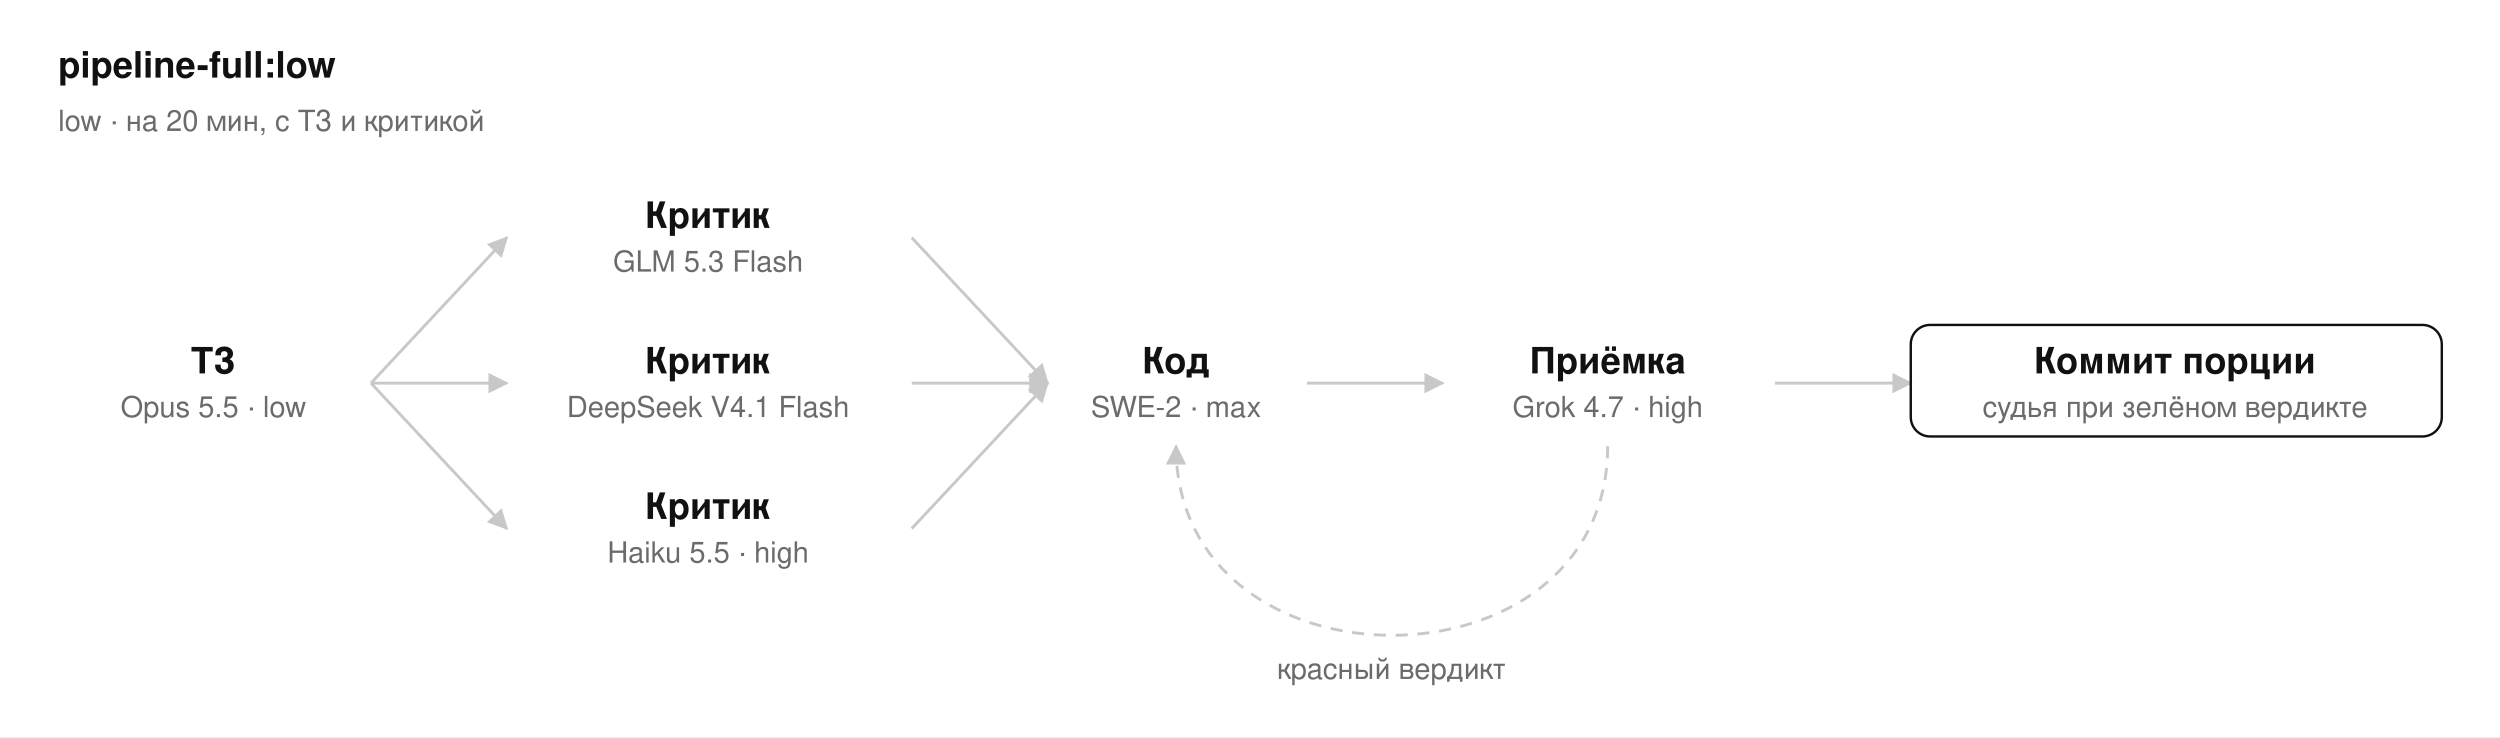
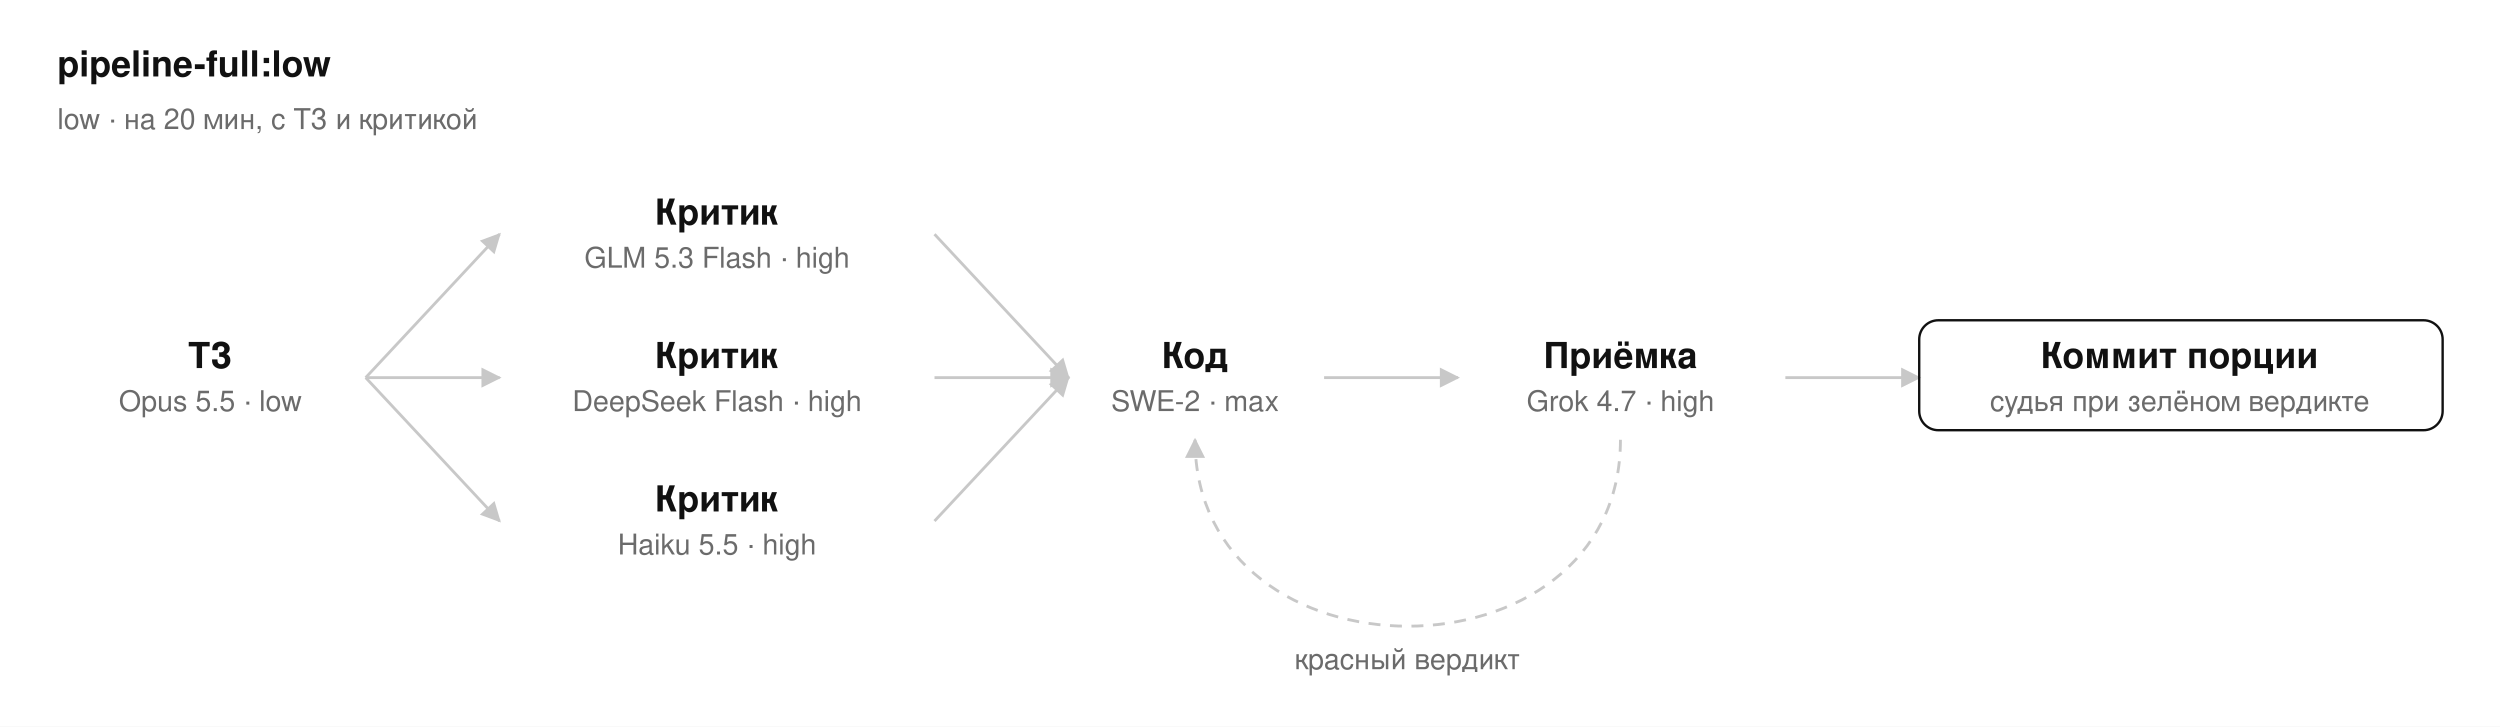
- <svg xmlns="http://www.w3.org/2000/svg" width="1031" height="304" viewBox="0 0 1031 304" font-family="-apple-system, 'Segoe UI', Helvetica, Arial, sans-serif">
+ <svg xmlns="http://www.w3.org/2000/svg" width="1046" height="304" viewBox="0 0 1046 304" font-family="-apple-system, 'Segoe UI', Helvetica, Arial, sans-serif">
  <defs>
    <marker id="arrow" viewBox="0 0 10 10" refX="9" refY="5" markerWidth="7" markerHeight="7" orient="auto-start-reverse">
      <path d="M0 0L10 5L0 10z" fill="#c8c8c8" />
    </marker>
  </defs>
  <rect width="100%" height="100%" fill="#fff" />
  <text x="24" y="32" text-anchor="start" font-size="15" font-weight="700" fill="#111">pipeline-full:low</text>
  <text x="24" y="54" text-anchor="start" font-size="12" fill="#6b6b6b">low · на 20 мин, с ТЗ и критикой</text>
  <line x1="153" y1="158" x2="209" y2="98" stroke="#c8c8c8" stroke-width="1.2" marker-end="url(#arrow)" />
  <line x1="153" y1="158" x2="209" y2="158" stroke="#c8c8c8" stroke-width="1.2" marker-end="url(#arrow)" />
  <line x1="153" y1="158" x2="209" y2="218" stroke="#c8c8c8" stroke-width="1.2" marker-end="url(#arrow)" />
-   <line x1="376" y1="98" x2="432" y2="158" stroke="#c8c8c8" stroke-width="1.2" marker-end="url(#arrow)" />
-   <line x1="376" y1="158" x2="432" y2="158" stroke="#c8c8c8" stroke-width="1.2" marker-end="url(#arrow)" />
-   <line x1="376" y1="218" x2="432" y2="158" stroke="#c8c8c8" stroke-width="1.2" marker-end="url(#arrow)" />
-   <line x1="539" y1="158" x2="595" y2="158" stroke="#c8c8c8" stroke-width="1.2" marker-end="url(#arrow)" />
-   <line x1="732" y1="158" x2="788" y2="158" stroke="#c8c8c8" stroke-width="1.2" marker-end="url(#arrow)" />
+   <line x1="391" y1="98" x2="447" y2="158" stroke="#c8c8c8" stroke-width="1.2" marker-end="url(#arrow)" />
+   <line x1="391" y1="158" x2="447" y2="158" stroke="#c8c8c8" stroke-width="1.2" marker-end="url(#arrow)" />
+   <line x1="391" y1="218" x2="447" y2="158" stroke="#c8c8c8" stroke-width="1.2" marker-end="url(#arrow)" />
+   <line x1="554" y1="158" x2="610" y2="158" stroke="#c8c8c8" stroke-width="1.2" marker-end="url(#arrow)" />
+   <line x1="747" y1="158" x2="803" y2="158" stroke="#c8c8c8" stroke-width="1.2" marker-end="url(#arrow)" />
  <text x="88" y="154" text-anchor="middle" font-size="15" font-weight="700" fill="#111">ТЗ</text>
  <text x="88" y="172" text-anchor="middle" font-size="12" fill="#6b6b6b">Opus 5.5 · low</text>
-   <text x="292" y="94" text-anchor="middle" font-size="15" font-weight="700" fill="#111">Критик</text>
-   <text x="292" y="112" text-anchor="middle" font-size="12" fill="#6b6b6b">GLM 5.3 Flash</text>
-   <text x="292" y="154" text-anchor="middle" font-size="15" font-weight="700" fill="#111">Критик</text>
-   <text x="292" y="172" text-anchor="middle" font-size="12" fill="#6b6b6b">DeepSeek V4.1 Flash</text>
-   <text x="292" y="214" text-anchor="middle" font-size="15" font-weight="700" fill="#111">Критик</text>
-   <text x="292" y="232" text-anchor="middle" font-size="12" fill="#6b6b6b">Haiku 5.5 · high</text>
-   <text x="485" y="154" text-anchor="middle" font-size="15" font-weight="700" fill="#111">Код</text>
-   <text x="485" y="172" text-anchor="middle" font-size="12" fill="#6b6b6b">SWE-2 · max</text>
-   <text x="663" y="154" text-anchor="middle" font-size="15" font-weight="700" fill="#111">Приёмка</text>
-   <text x="663" y="172" text-anchor="middle" font-size="12" fill="#6b6b6b">Grok 4.7 · high</text>
-   <rect x="788" y="134" width="219" height="46" rx="8" fill="none" stroke="#111" stroke-width="1" />
-   <text x="897" y="154" text-anchor="middle" font-size="15" font-weight="700" fill="#111">Коммит порции</text>
-   <text x="897" y="172" text-anchor="middle" font-size="12" fill="#6b6b6b">судья при зелёном вердикте</text>
-   <path d="M663 184 C663 288 485 288 485 184" fill="none" stroke="#c8c8c8" stroke-width="1.2" stroke-dasharray="5 4" marker-end="url(#arrow)" />
-   <text x="574" y="280" text-anchor="middle" font-size="12" fill="#6b6b6b">красный вердикт</text>
+   <text x="300" y="94" text-anchor="middle" font-size="15" font-weight="700" fill="#111">Критик</text>
+   <text x="300" y="112" text-anchor="middle" font-size="12" fill="#6b6b6b">GLM 5.3 Flash · high</text>
+   <text x="300" y="154" text-anchor="middle" font-size="15" font-weight="700" fill="#111">Критик</text>
+   <text x="300" y="172" text-anchor="middle" font-size="12" fill="#6b6b6b">DeepSeek Flash · high</text>
+   <text x="300" y="214" text-anchor="middle" font-size="15" font-weight="700" fill="#111">Критик</text>
+   <text x="300" y="232" text-anchor="middle" font-size="12" fill="#6b6b6b">Haiku 5.5 · high</text>
+   <text x="500" y="154" text-anchor="middle" font-size="15" font-weight="700" fill="#111">Код</text>
+   <text x="500" y="172" text-anchor="middle" font-size="12" fill="#6b6b6b">SWE-2 · max</text>
+   <text x="678" y="154" text-anchor="middle" font-size="15" font-weight="700" fill="#111">Приёмка</text>
+   <text x="678" y="172" text-anchor="middle" font-size="12" fill="#6b6b6b">Grok 4.7 · high</text>
+   <rect x="803" y="134" width="219" height="46" rx="8" fill="none" stroke="#111" stroke-width="1" />
+   <text x="912" y="154" text-anchor="middle" font-size="15" font-weight="700" fill="#111">Коммит порции</text>
+   <text x="912" y="172" text-anchor="middle" font-size="12" fill="#6b6b6b">судья при зелёном вердикте</text>
+   <path d="M678 184 C678 288 500 288 500 184" fill="none" stroke="#c8c8c8" stroke-width="1.2" stroke-dasharray="5 4" marker-end="url(#arrow)" />
+   <text x="589" y="280" text-anchor="middle" font-size="12" fill="#6b6b6b">красный вердикт</text>
</svg>
